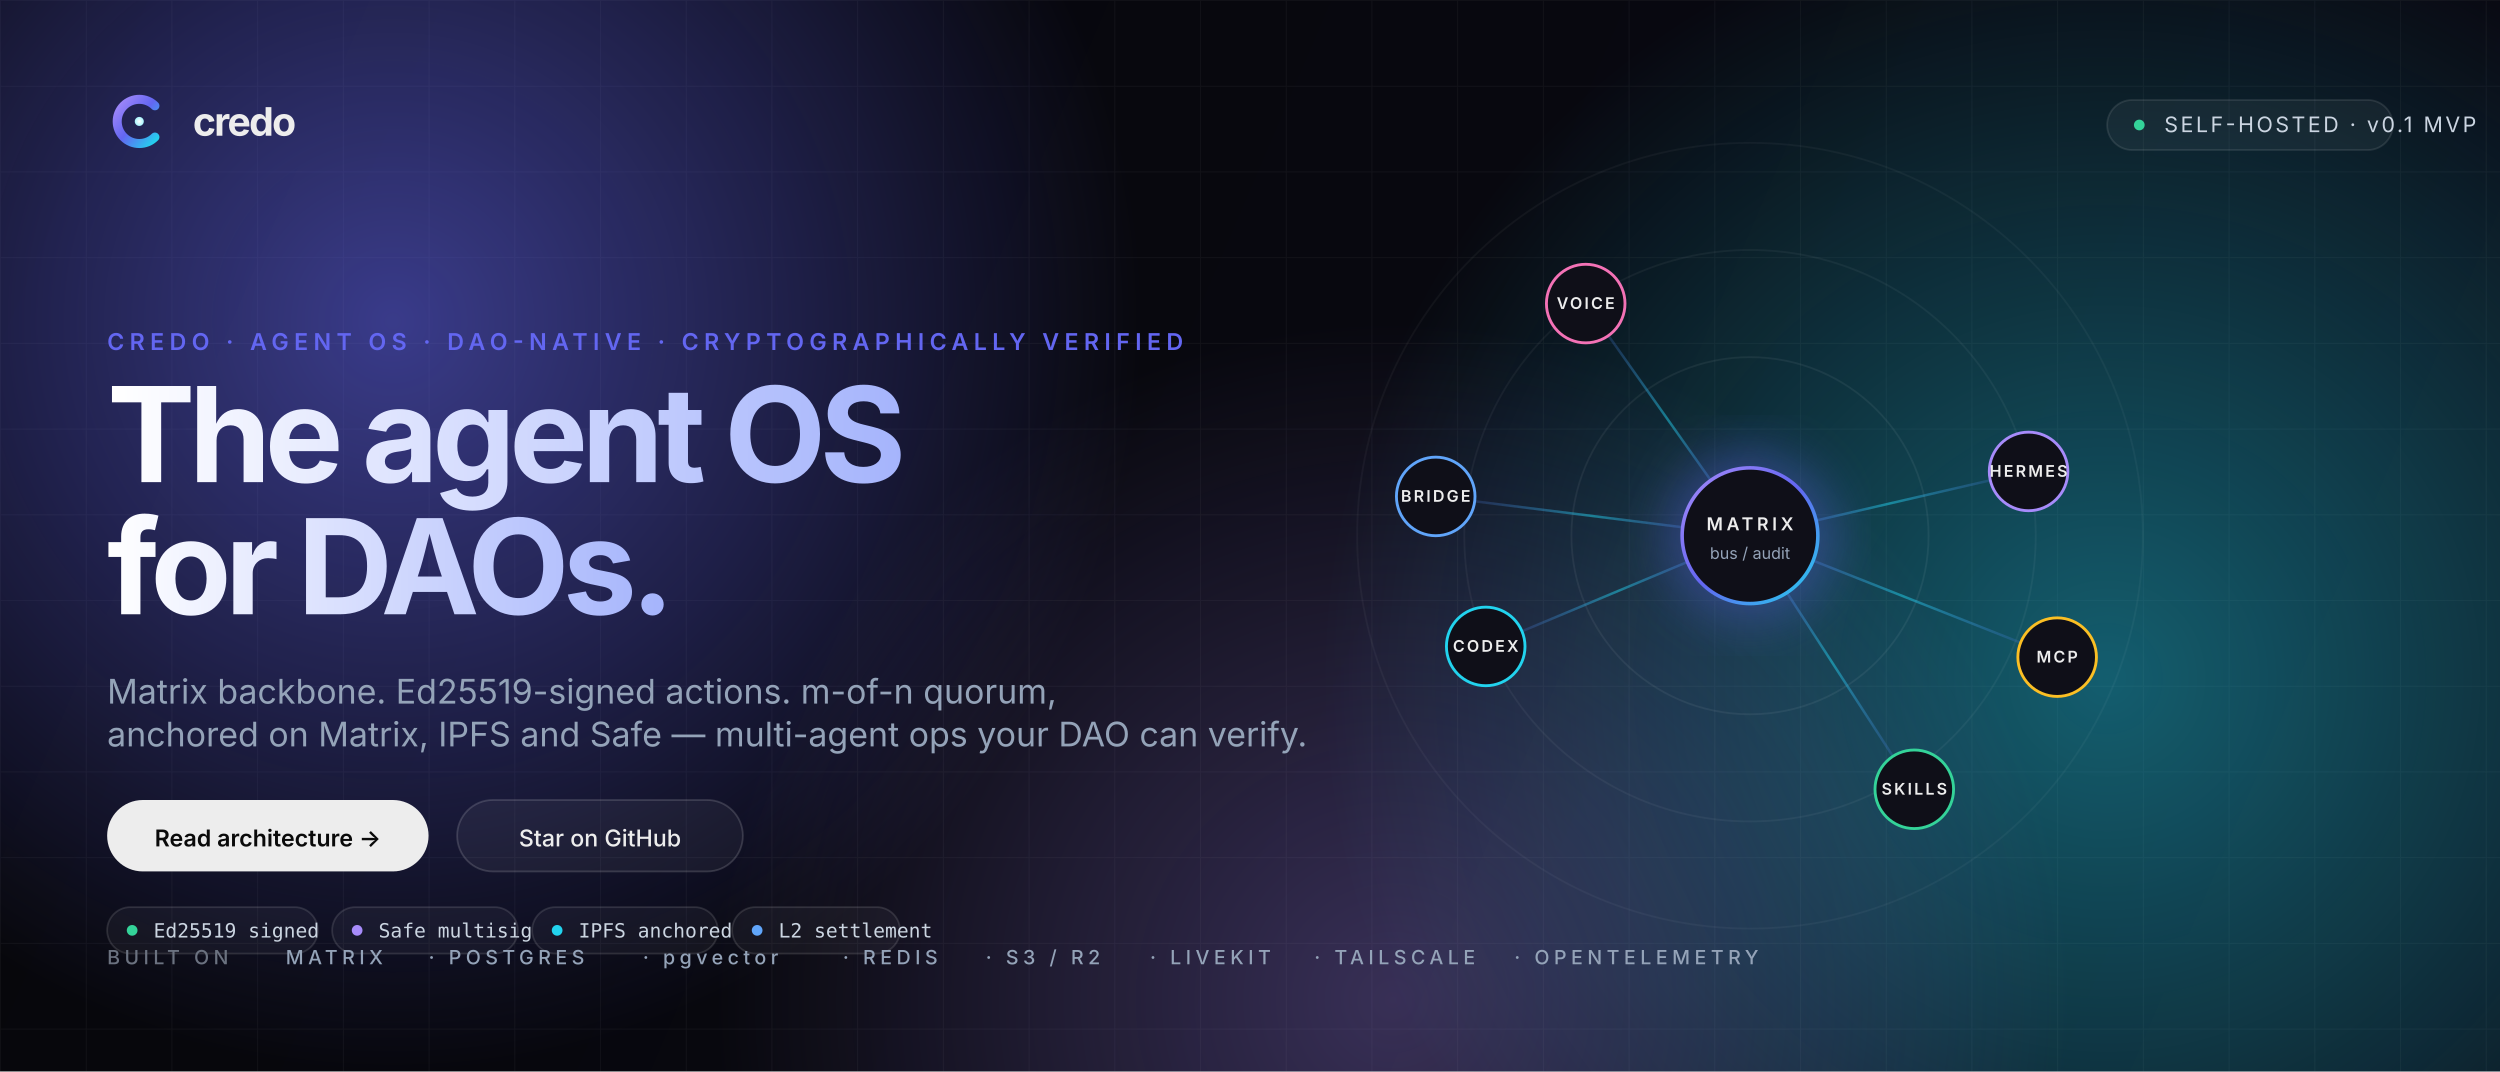
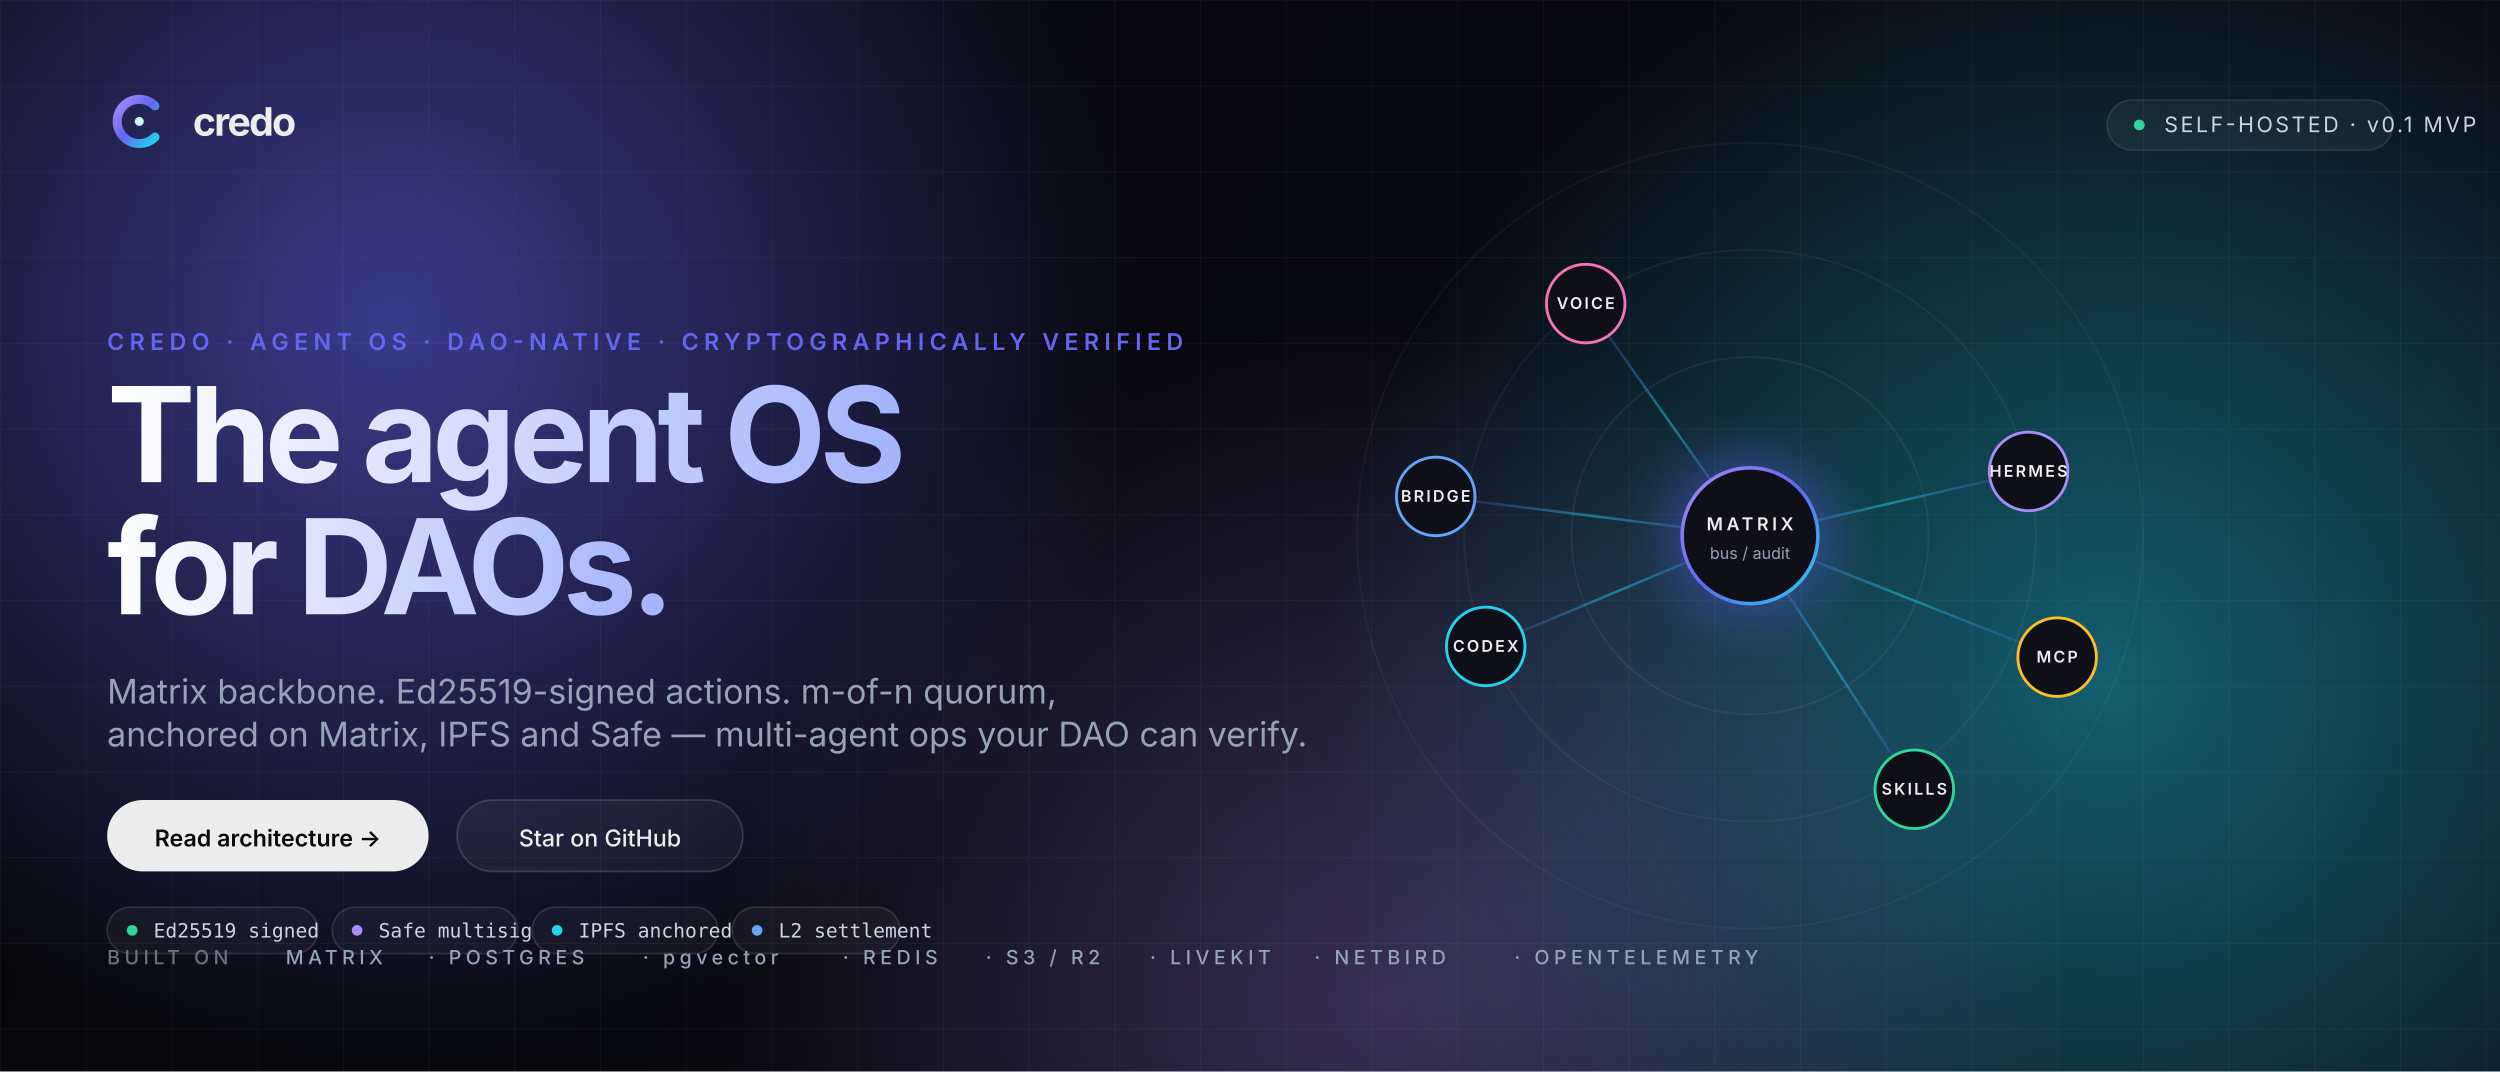
<svg xmlns="http://www.w3.org/2000/svg" width="1400" height="600" viewBox="0 0 1400 600" role="img" aria-labelledby="hero-title hero-desc" font-family="Inter, ui-sans-serif, system-ui, -apple-system, 'Segoe UI', sans-serif">
  <defs>
    <linearGradient id="bg" x1="0" y1="0" x2="1400" y2="600" gradientUnits="userSpaceOnUse">
      <stop offset="0" stop-color="#06060A" />
      <stop offset="1" stop-color="#0A0A14" />
    </linearGradient>
    <radialGradient id="orb-a" cx="220" cy="180" r="420" gradientUnits="userSpaceOnUse">
      <stop offset="0" stop-color="#6366F1" stop-opacity=".55" />
      <stop offset="1" stop-color="#6366F1" stop-opacity="0" />
    </radialGradient>
    <radialGradient id="orb-b" cx="1180" cy="380" r="440" gradientUnits="userSpaceOnUse">
      <stop offset="0" stop-color="#22D3EE" stop-opacity=".42" />
      <stop offset="1" stop-color="#22D3EE" stop-opacity="0" />
    </radialGradient>
    <radialGradient id="orb-c" cx="780" cy="560" r="380" gradientUnits="userSpaceOnUse">
      <stop offset="0" stop-color="#A78BFA" stop-opacity=".30" />
      <stop offset="1" stop-color="#A78BFA" stop-opacity="0" />
    </radialGradient>
    <pattern id="grid" width="48" height="48" patternUnits="userSpaceOnUse">
      <path d="M 48 0 L 0 0 0 48" fill="none" stroke="#FFFFFF" stroke-opacity=".04" stroke-width="1" />
    </pattern>
    <linearGradient id="mark-grad" x1="0" y1="0" x2="1" y2="1">
      <stop offset="0" stop-color="#A78BFA" />
      <stop offset=".5" stop-color="#6366F1" />
      <stop offset="1" stop-color="#22D3EE" />
    </linearGradient>
    <radialGradient id="dot-grad" cx=".5" cy=".5" r=".5">
      <stop offset="0" stop-color="#ffffff" />
      <stop offset="1" stop-color="#A5F3FC" />
    </radialGradient>
    <linearGradient id="title-grad" x1="0" y1="0" x2="1" y2="0">
      <stop offset="0" stop-color="#FFFFFF" />
      <stop offset="1" stop-color="#A5B4FC" />
    </linearGradient>
    <linearGradient id="edge-grad" x1="0" y1="0" x2="1" y2="0">
      <stop offset="0" stop-color="#6366F1" stop-opacity=".10" />
      <stop offset=".5" stop-color="#22D3EE" stop-opacity=".55" />
      <stop offset="1" stop-color="#6366F1" stop-opacity=".10" />
    </linearGradient>
    <filter id="soft" x="-20%" y="-20%" width="140%" height="140%">
      <feGaussianBlur stdDeviation="14" />
    </filter>
    <symbol id="mark" viewBox="0 0 64 64">
      <path d="M47.56 16.44 A22 22 0 1 0 47.56 47.56" fill="none" stroke="url(#mark-grad)" stroke-width="9" stroke-linecap="round" />
      <circle cx="32" cy="32" r="4.5" fill="url(#dot-grad)" />
    </symbol>
  </defs>
  <rect width="1400" height="600" fill="url(#bg)" />
  <rect width="1400" height="600" fill="url(#grid)" />
  <rect width="1400" height="600" fill="url(#orb-a)" />
  <rect width="1400" height="600" fill="url(#orb-b)" />
  <rect width="1400" height="600" fill="url(#orb-c)" />
  <g transform="translate(60 50)">
    <use href="#mark" x="0" y="0" width="36" height="36" />
    <text x="48" y="26" fill="#EDEDED" font-size="22" font-weight="700" letter-spacing="-1">credo</text>
  </g>
  <g transform="translate(1180 50)">
    <rect x="0" y="6" width="160" height="28" rx="14" fill="#FFFFFF" fill-opacity=".05" stroke="#FFFFFF" stroke-opacity=".10" />
    <circle cx="18" cy="20" r="3" fill="#34D399" />
    <text x="32" y="24" fill="#CBD5E1" font-size="12" letter-spacing="1.4">SELF-HOSTED  ·  v0.1 MVP</text>
  </g>
  <g transform="translate(60 196)">
    <text x="0" y="0" fill="#6366F1" font-size="13" letter-spacing="3" font-weight="600">CREDO  ·  AGENT OS  ·  DAO-NATIVE  ·  CRYPTOGRAPHICALLY VERIFIED</text>
    <text x="0" y="74" fill="url(#title-grad)" font-size="74" font-weight="700" letter-spacing="-3.6">The agent OS</text>
    <text x="0" y="148" fill="url(#title-grad)" font-size="74" font-weight="700" letter-spacing="-3.6">for DAOs.</text>
    <text x="0" y="198" fill="#94A3B8" font-size="19" font-weight="400">Matrix backbone. Ed25519-signed actions. m-of-n quorum,</text>
    <text x="0" y="222" fill="#94A3B8" font-size="19" font-weight="400">anchored on Matrix, IPFS and Safe — multi-agent ops your DAO can verify.</text>
    <g transform="translate(0 252)">
      <rect x="0" y="0" width="180" height="40" rx="20" fill="#EDEDED" />
      <text x="90" y="26" fill="#0A0A0A" font-size="13" font-weight="600" text-anchor="middle">Read architecture →</text>
      <rect x="196" y="0" width="160" height="40" rx="20" fill="#FFFFFF" fill-opacity=".05" stroke="#FFFFFF" stroke-opacity=".15" />
      <text x="276" y="26" fill="#EDEDED" font-size="13" font-weight="500" text-anchor="middle">Star on GitHub</text>
    </g>
    <g transform="translate(0 312)" font-size="11" font-family="ui-monospace, 'SF Mono', Menlo, monospace">
      <g>
        <rect x="0" y="0" width="118" height="26" rx="13" fill="#FFFFFF" fill-opacity=".04" stroke="#FFFFFF" stroke-opacity=".12" />
        <circle cx="14" cy="13" r="3" fill="#34D399" />
        <text x="26" y="17" fill="#CBD5E1">Ed25519 signed</text>
      </g>
      <g transform="translate(126 0)">
        <rect x="0" y="0" width="104" height="26" rx="13" fill="#FFFFFF" fill-opacity=".04" stroke="#FFFFFF" stroke-opacity=".12" />
        <circle cx="14" cy="13" r="3" fill="#A78BFA" />
        <text x="26" y="17" fill="#CBD5E1">Safe multisig</text>
      </g>
      <g transform="translate(238 0)">
        <rect x="0" y="0" width="104" height="26" rx="13" fill="#FFFFFF" fill-opacity=".04" stroke="#FFFFFF" stroke-opacity=".12" />
        <circle cx="14" cy="13" r="3" fill="#22D3EE" />
        <text x="26" y="17" fill="#CBD5E1">IPFS anchored</text>
      </g>
      <g transform="translate(350 0)">
        <rect x="0" y="0" width="94" height="26" rx="13" fill="#FFFFFF" fill-opacity=".04" stroke="#FFFFFF" stroke-opacity=".12" />
        <circle cx="14" cy="13" r="3" fill="#60A5FA" />
        <text x="26" y="17" fill="#CBD5E1">L2 settlement</text>
      </g>
    </g>
  </g>
  <g transform="translate(980 300)">
    <circle cx="0" cy="0" r="100" fill="none" stroke="#FFFFFF" stroke-opacity=".06" />
    <circle cx="0" cy="0" r="160" fill="none" stroke="#FFFFFF" stroke-opacity=".05" />
    <circle cx="0" cy="0" r="220" fill="none" stroke="#FFFFFF" stroke-opacity=".04" />
    <g stroke="url(#edge-grad)" stroke-width="1.4" fill="none" opacity=".9">
      <line x1="0" y1="0" x2="156" y2="-36" />
      <line x1="0" y1="0" x2="-148" y2="62" />
      <line x1="0" y1="0" x2="92" y2="142" />
      <line x1="0" y1="0" x2="-92" y2="-130" />
      <line x1="0" y1="0" x2="172" y2="68" />
      <line x1="0" y1="0" x2="-176" y2="-22" />
    </g>
    <circle cx="0" cy="0" r="48" fill="#6366F1" opacity=".35" filter="url(#soft)" />
    <g>
      <circle cx="0" cy="0" r="38" fill="#0F0F18" stroke="url(#mark-grad)" stroke-width="2" />
      <text x="0" y="-3" fill="#EDEDED" font-size="10" font-weight="600" text-anchor="middle" letter-spacing="2">MATRIX</text>
      <text x="0" y="13" fill="#94A3B8" font-size="9" text-anchor="middle">bus  /  audit</text>
    </g>
    <g font-size="9" font-weight="600" text-anchor="middle" letter-spacing="1.2">
      <g transform="translate(156 -36)">
        <circle r="22" fill="#0F0F18" stroke="#A78BFA" stroke-width="1.6" />
        <text y="3" fill="#EDEDED">HERMES</text>
      </g>
      <g transform="translate(-148 62)">
        <circle r="22" fill="#0F0F18" stroke="#22D3EE" stroke-width="1.6" />
        <text y="3" fill="#EDEDED">CODEX</text>
      </g>
      <g transform="translate(92 142)">
        <circle r="22" fill="#0F0F18" stroke="#34D399" stroke-width="1.6" />
        <text y="3" fill="#EDEDED">SKILLS</text>
      </g>
      <g transform="translate(-92 -130)">
        <circle r="22" fill="#0F0F18" stroke="#F472B6" stroke-width="1.6" />
        <text y="3" fill="#EDEDED">VOICE</text>
      </g>
      <g transform="translate(172 68)">
        <circle r="22" fill="#0F0F18" stroke="#FBBF24" stroke-width="1.6" />
        <text y="3" fill="#EDEDED">MCP</text>
      </g>
      <g transform="translate(-176 -22)">
        <circle r="22" fill="#0F0F18" stroke="#60A5FA" stroke-width="1.6" />
        <text y="3" fill="#EDEDED">BRIDGE</text>
      </g>
    </g>
  </g>
  <g transform="translate(60 540)" font-size="11" letter-spacing="2.5" font-weight="500" fill="#6B7280">
    <text x="0" y="0">BUILT ON</text>
    <text x="100" y="0" fill="#94A3B8">MATRIX</text>
    <text x="180" y="0" fill="#94A3B8">·  POSTGRES</text>
    <text x="300" y="0" fill="#94A3B8">·  pgvector</text>
    <text x="412" y="0" fill="#94A3B8">·  REDIS</text>
    <text x="492" y="0" fill="#94A3B8">·  S3 / R2</text>
    <text x="584" y="0" fill="#94A3B8">·  LIVEKIT</text>
-     <text x="676" y="0" fill="#94A3B8">·  TAILSCALE</text>
+     <text x="676" y="0" fill="#94A3B8">·  NETBIRD</text>
    <text x="788" y="0" fill="#94A3B8">·  OPENTELEMETRY</text>
  </g>
</svg>
